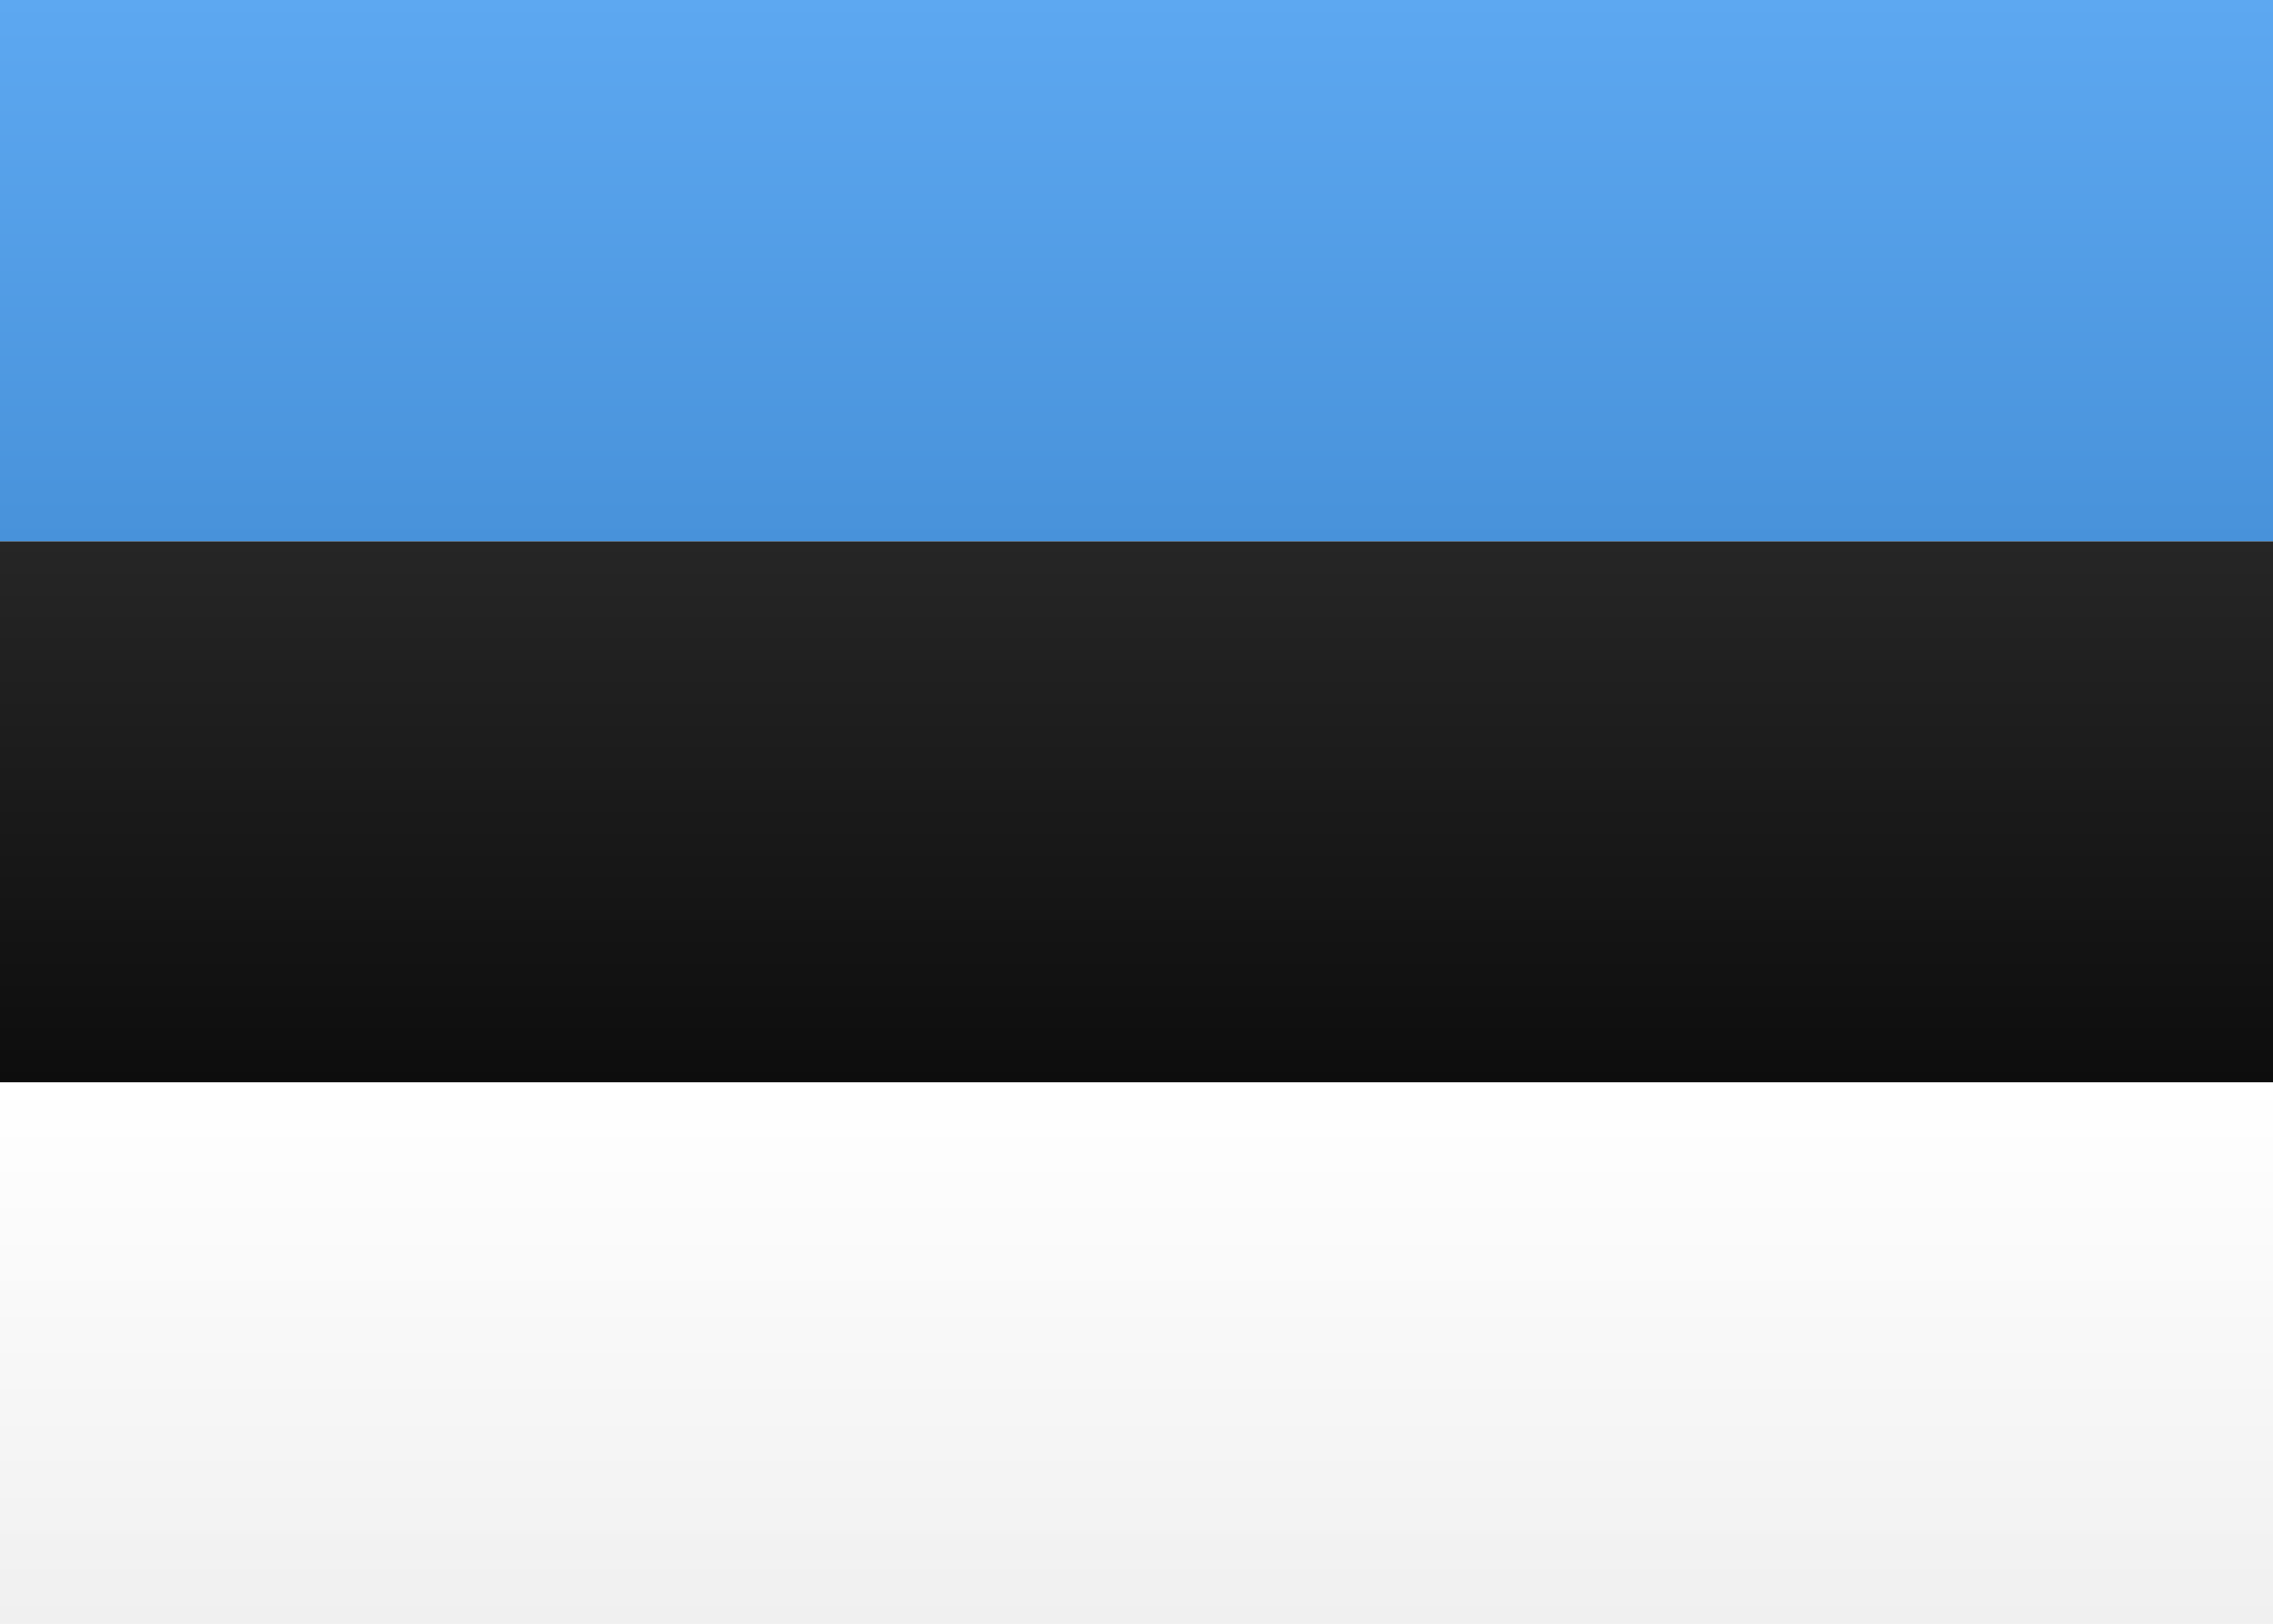
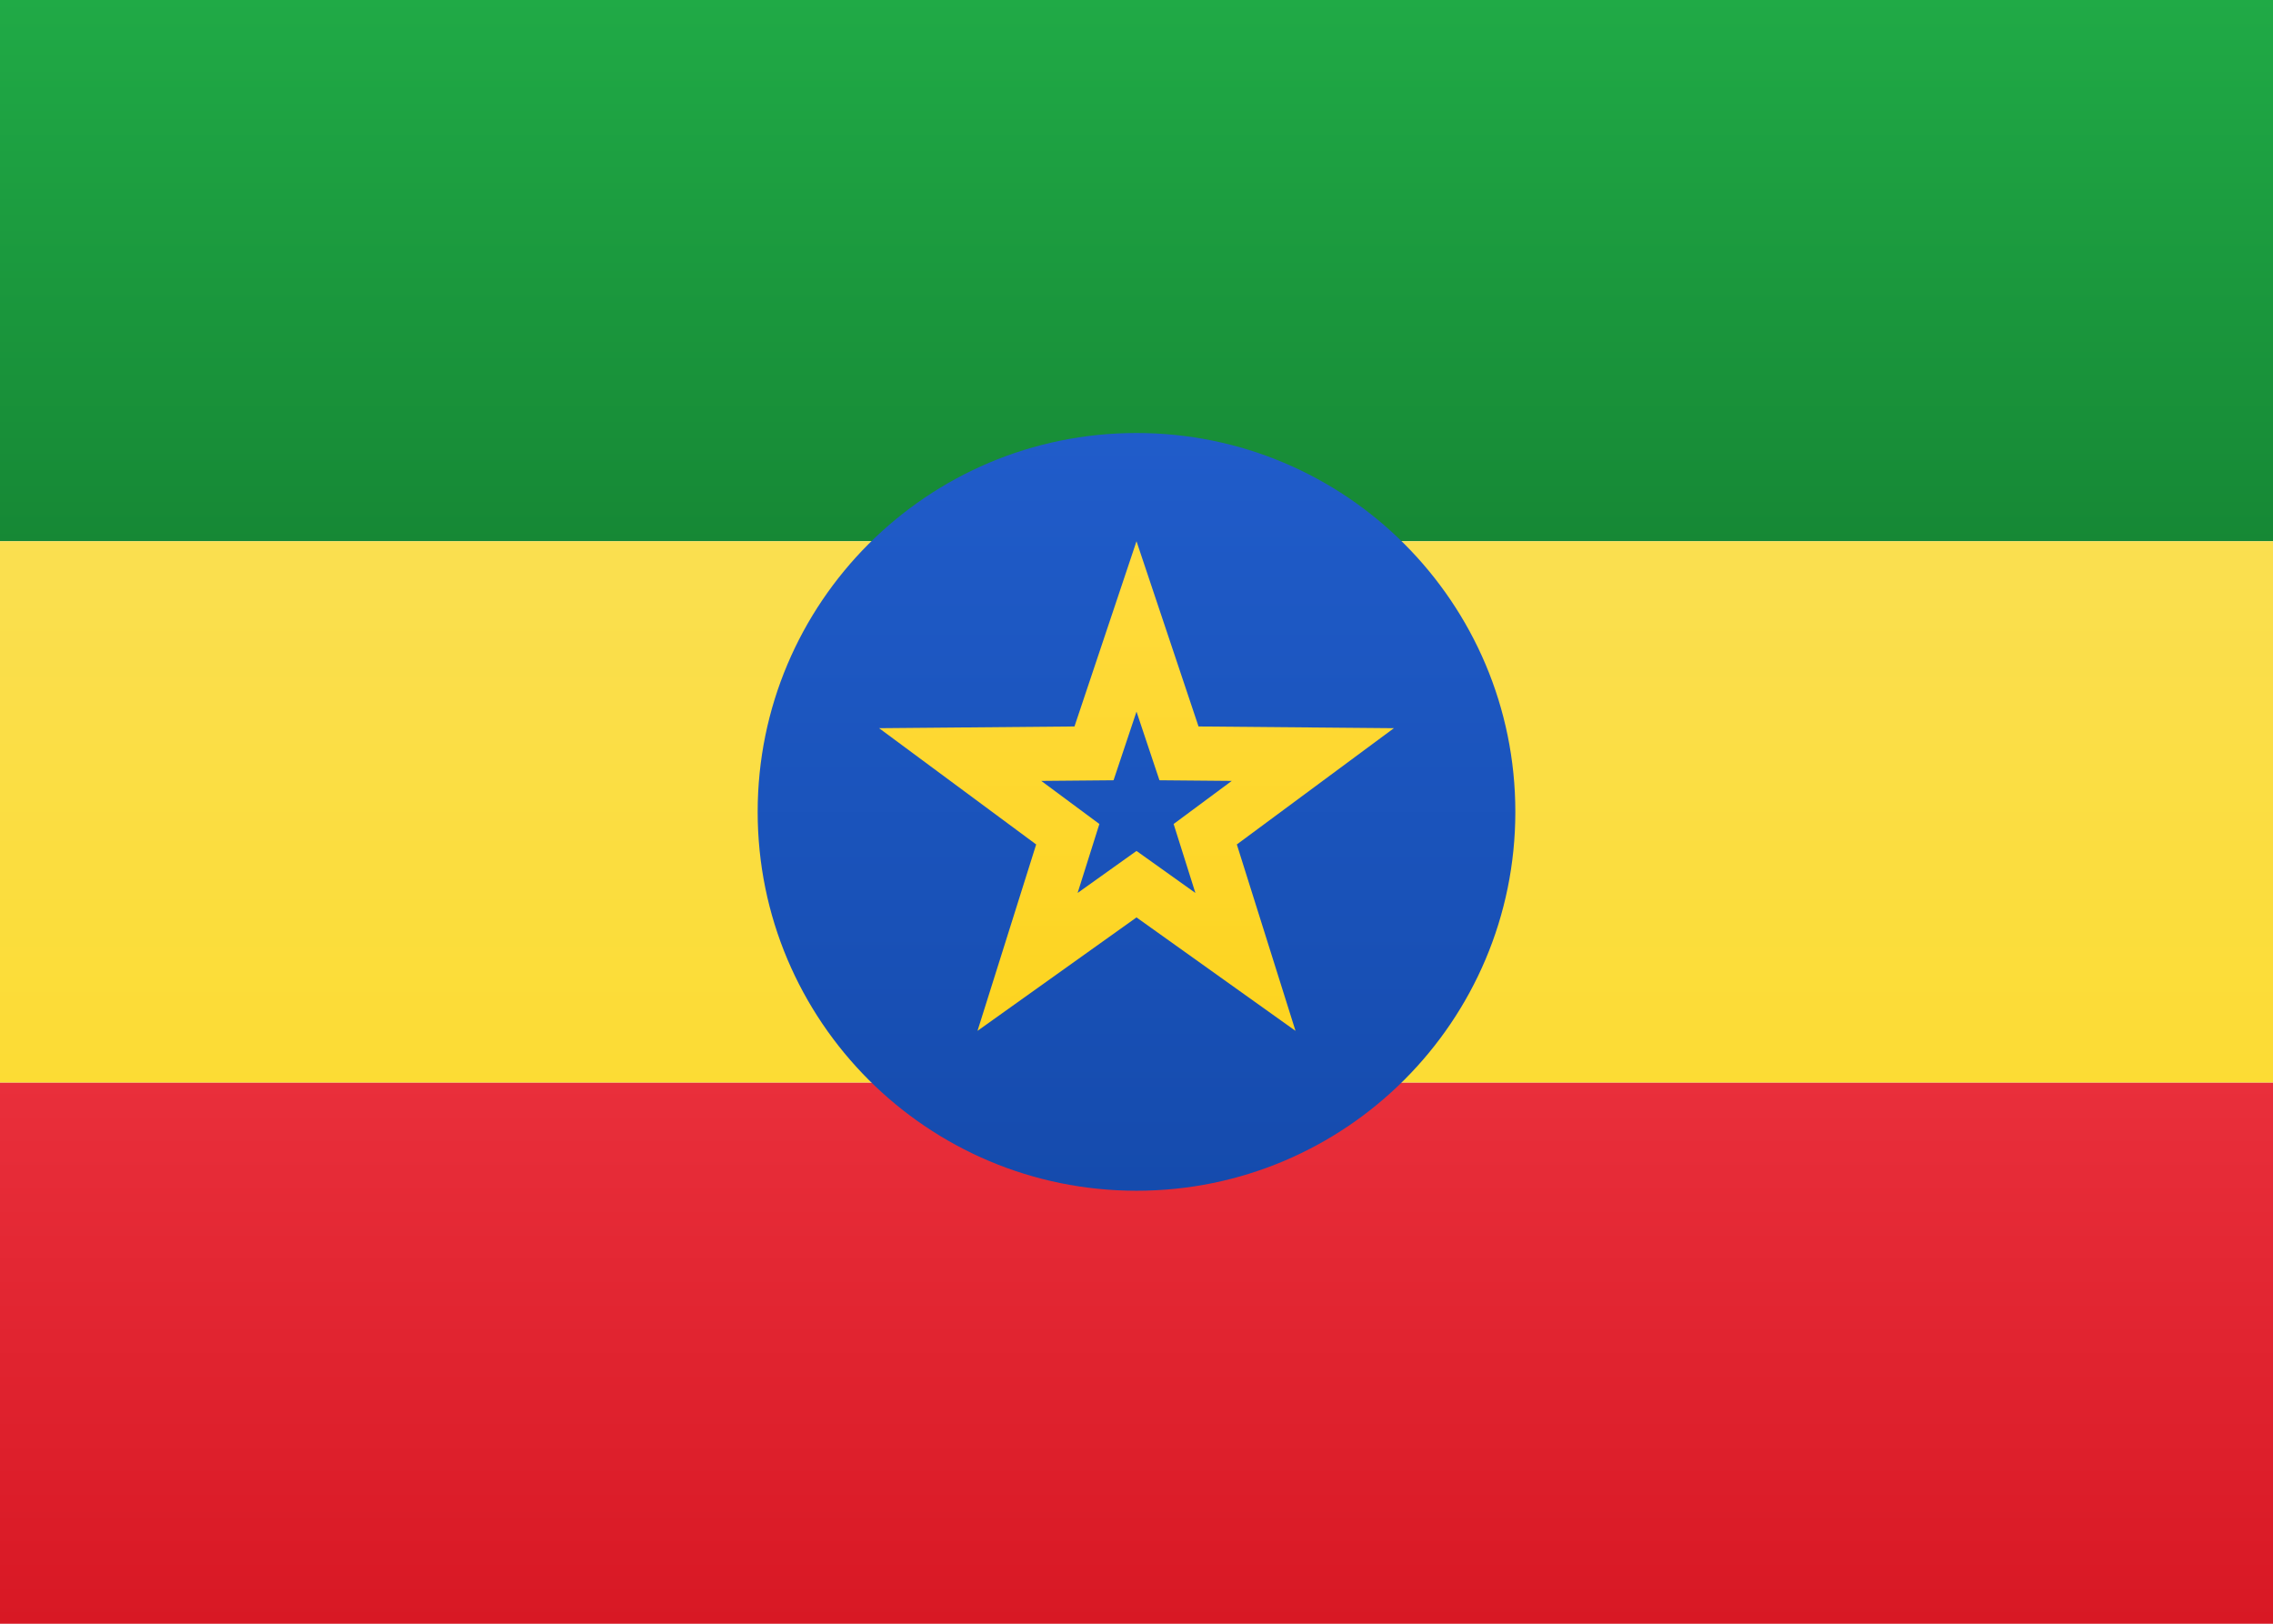
<svg xmlns="http://www.w3.org/2000/svg" width="21px" height="15px" viewBox="0 0 21 15" version="1.1">
  <defs>
    <linearGradient x1="50%" y1="0%" x2="50%" y2="100%" id="linearGradient-1">
      <stop stop-color="#FFFFFF" offset="0%" />
      <stop stop-color="#F0F0F0" offset="100%" />
    </linearGradient>
    <linearGradient x1="50%" y1="0%" x2="50%" y2="100%" id="linearGradient-2">
-       <stop stop-color="#262626" offset="0%" />
-       <stop stop-color="#0D0D0D" offset="100%" />
+       <stop stop-color="#20AA46" offset="0%" />
+       <stop stop-color="#168835" offset="100%" />
    </linearGradient>
    <linearGradient x1="50%" y1="0%" x2="50%" y2="100%" id="linearGradient-3">
-       <stop stop-color="#5DA8F1" offset="0%" />
-       <stop stop-color="#4892DA" offset="100%" />
+       <stop stop-color="#E92F3B" offset="0%" />
+       <stop stop-color="#D81824" offset="100%" />
+     </linearGradient>
+     <linearGradient x1="50%" y1="0%" x2="50%" y2="100%" id="linearGradient-4">
+       <stop stop-color="#FADF50" offset="0%" />
+       <stop stop-color="#FCDC34" offset="100%" />
+     </linearGradient>
+     <linearGradient x1="50%" y1="0%" x2="50%" y2="100%" id="linearGradient-5">
+       <stop stop-color="#205CCA" offset="0%" />
+       <stop stop-color="#154BAD" offset="100%" />
+     </linearGradient>
+     <linearGradient x1="50%" y1="0%" x2="50%" y2="100%" id="linearGradient-6">
+       <stop stop-color="#FFDB3D" offset="0%" />
+       <stop stop-color="#FDD420" offset="100%" />
    </linearGradient>
  </defs>
  <g id="Symbols" stroke="none" stroke-width="1" fill="none" fill-rule="evenodd">
-     <g id="EE">
+     <g id="ET">
      <rect id="FlagBackground" fill="url(#linearGradient-1)" x="0" y="0" width="21" height="15" />
-       <rect id="Rectangle-2" fill="url(#linearGradient-2)" x="0" y="5" width="21" height="5" />
-       <rect id="Rectangle-2" fill="url(#linearGradient-3)" x="0" y="0" width="21" height="5" />
-       <rect id="Rectangle-2" fill="url(#linearGradient-1)" x="0" y="10" width="21" height="5" />
+       <rect id="Rectangle-2" fill="url(#linearGradient-2)" x="0" y="0" width="21" height="5" />
+       <rect id="Rectangle-2" fill="url(#linearGradient-3)" x="0" y="10" width="21" height="5" />
+       <rect id="Rectangle-2" fill="url(#linearGradient-4)" x="0" y="5" width="21" height="5" />
+       <circle id="Oval-95" fill="url(#linearGradient-5)" cx="10.5" cy="7.5" r="3.5" />
+       <path d="M10.5,8.475 L9.031,9.523 L9.573,7.801 L8.122,6.727 L9.927,6.711 L10.5,5 L11.073,6.711 L12.878,6.727 L11.427,7.801 L11.969,9.523 L10.5,8.475 Z M10.5,7.861 L11.044,8.249 L10.843,7.612 L11.38,7.214 L10.712,7.208 L10.5,6.574 L10.288,7.208 L9.62,7.214 L10.157,7.612 L9.956,8.249 L10.5,7.861 Z" id="Star-8" fill="url(#linearGradient-6)" fill-rule="nonzero" />
    </g>
  </g>
</svg>
